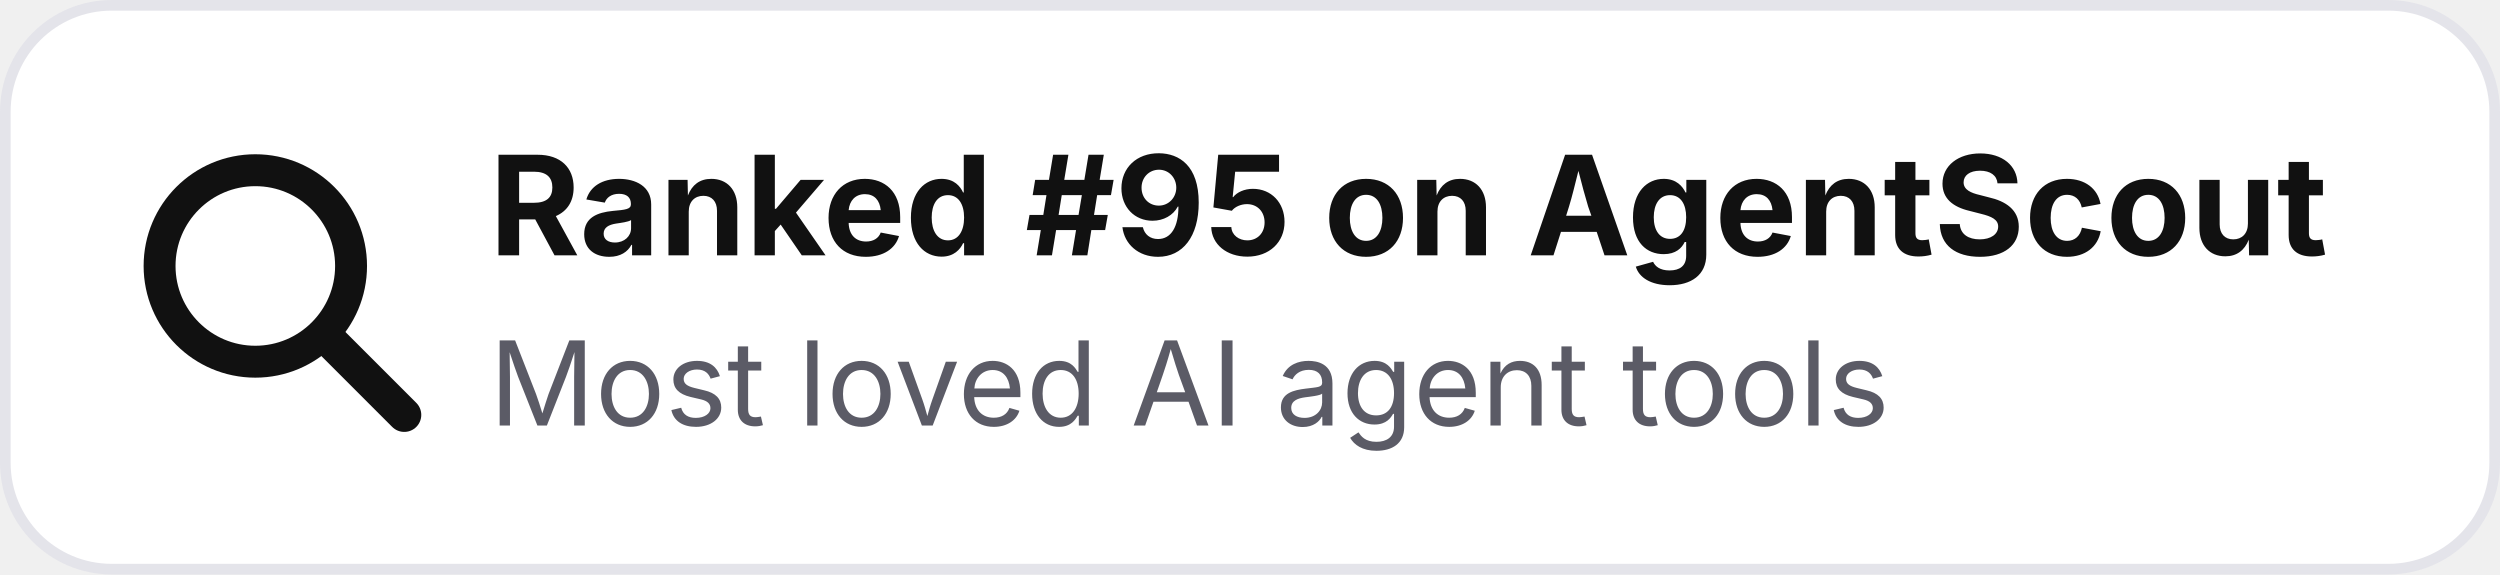
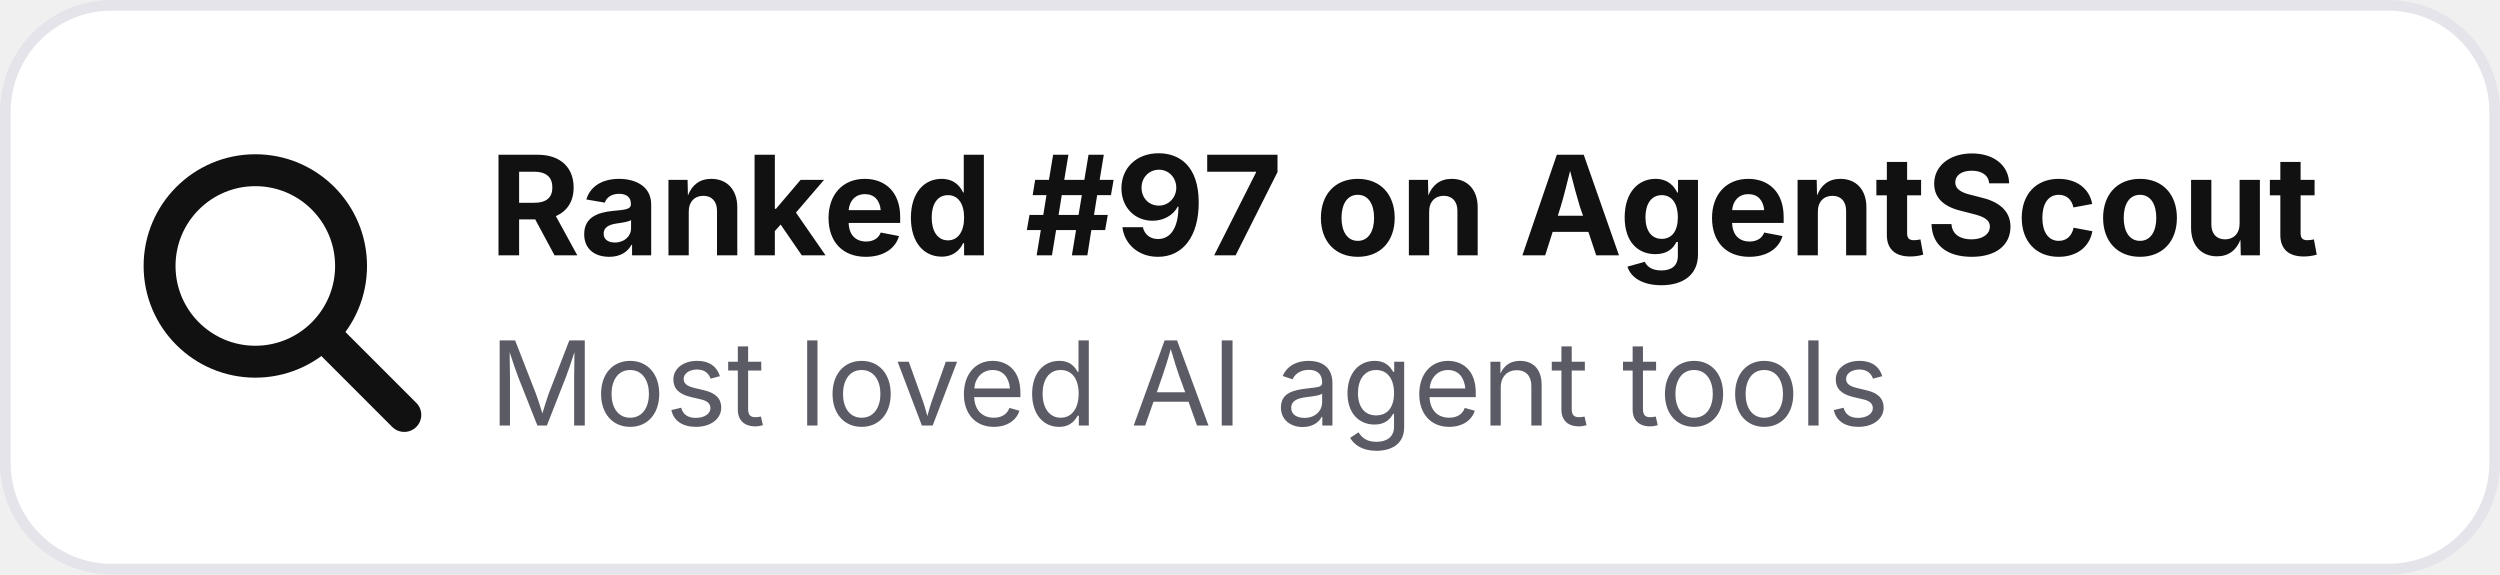
- <svg xmlns="http://www.w3.org/2000/svg" width="235" height="54" viewBox="0 0 235 54" role="img" aria-label="Ranked #95 on AgentScout">
+ <svg xmlns="http://www.w3.org/2000/svg" width="235" height="54" viewBox="0 0 235 54" role="img" aria-label="Ranked #97 on AgentScout">
  <rect x=".5" y=".5" width="234" height="53" rx="10" fill="#ffffff" stroke="#e4e4ea" />
  <circle cx="24" cy="25" r="9" fill="none" stroke="#111111" stroke-width="3" />
  <path d="M31 32l7 7" stroke="#111111" stroke-width="3.2" stroke-linecap="round" />
-   <text x="46" y="24" font-family="Inter,Segoe UI,Arial,sans-serif" font-size="13" font-weight="700" fill="#111111">Ranked #95 on AgentScout</text>
+   <text x="46" y="24" font-family="Inter,Segoe UI,Arial,sans-serif" font-size="13" font-weight="700" fill="#111111">Ranked #97 on AgentScout</text>
  <text x="46" y="40" font-family="Inter,Segoe UI,Arial,sans-serif" font-size="11" fill="#5b5b66">Most loved AI agent tools</text>
</svg>
